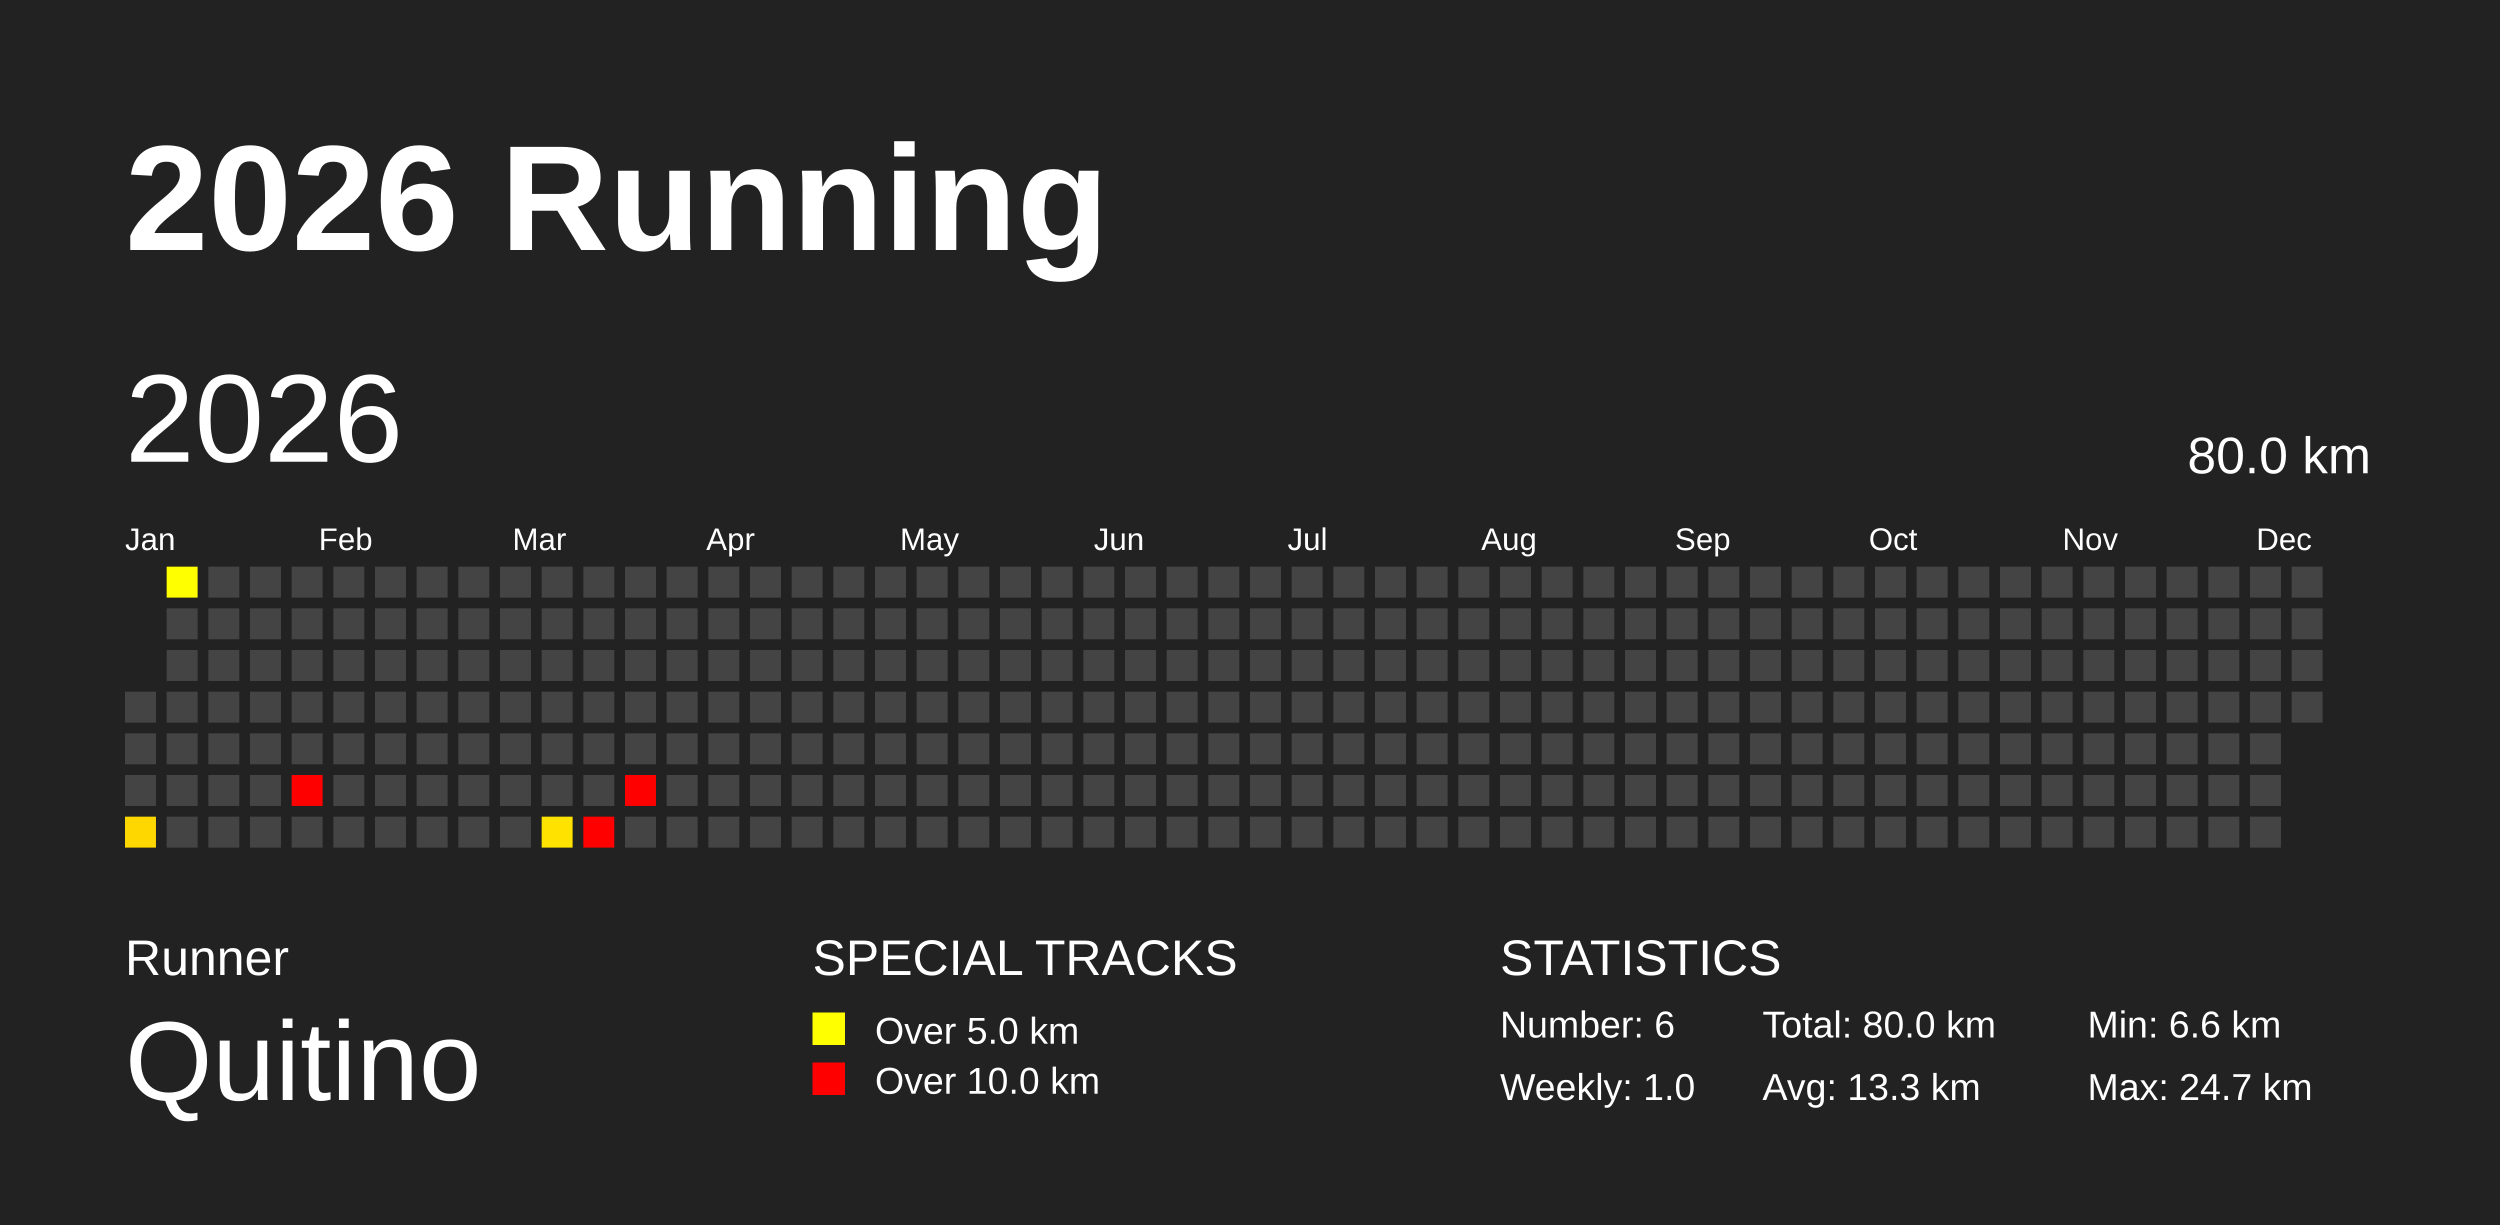
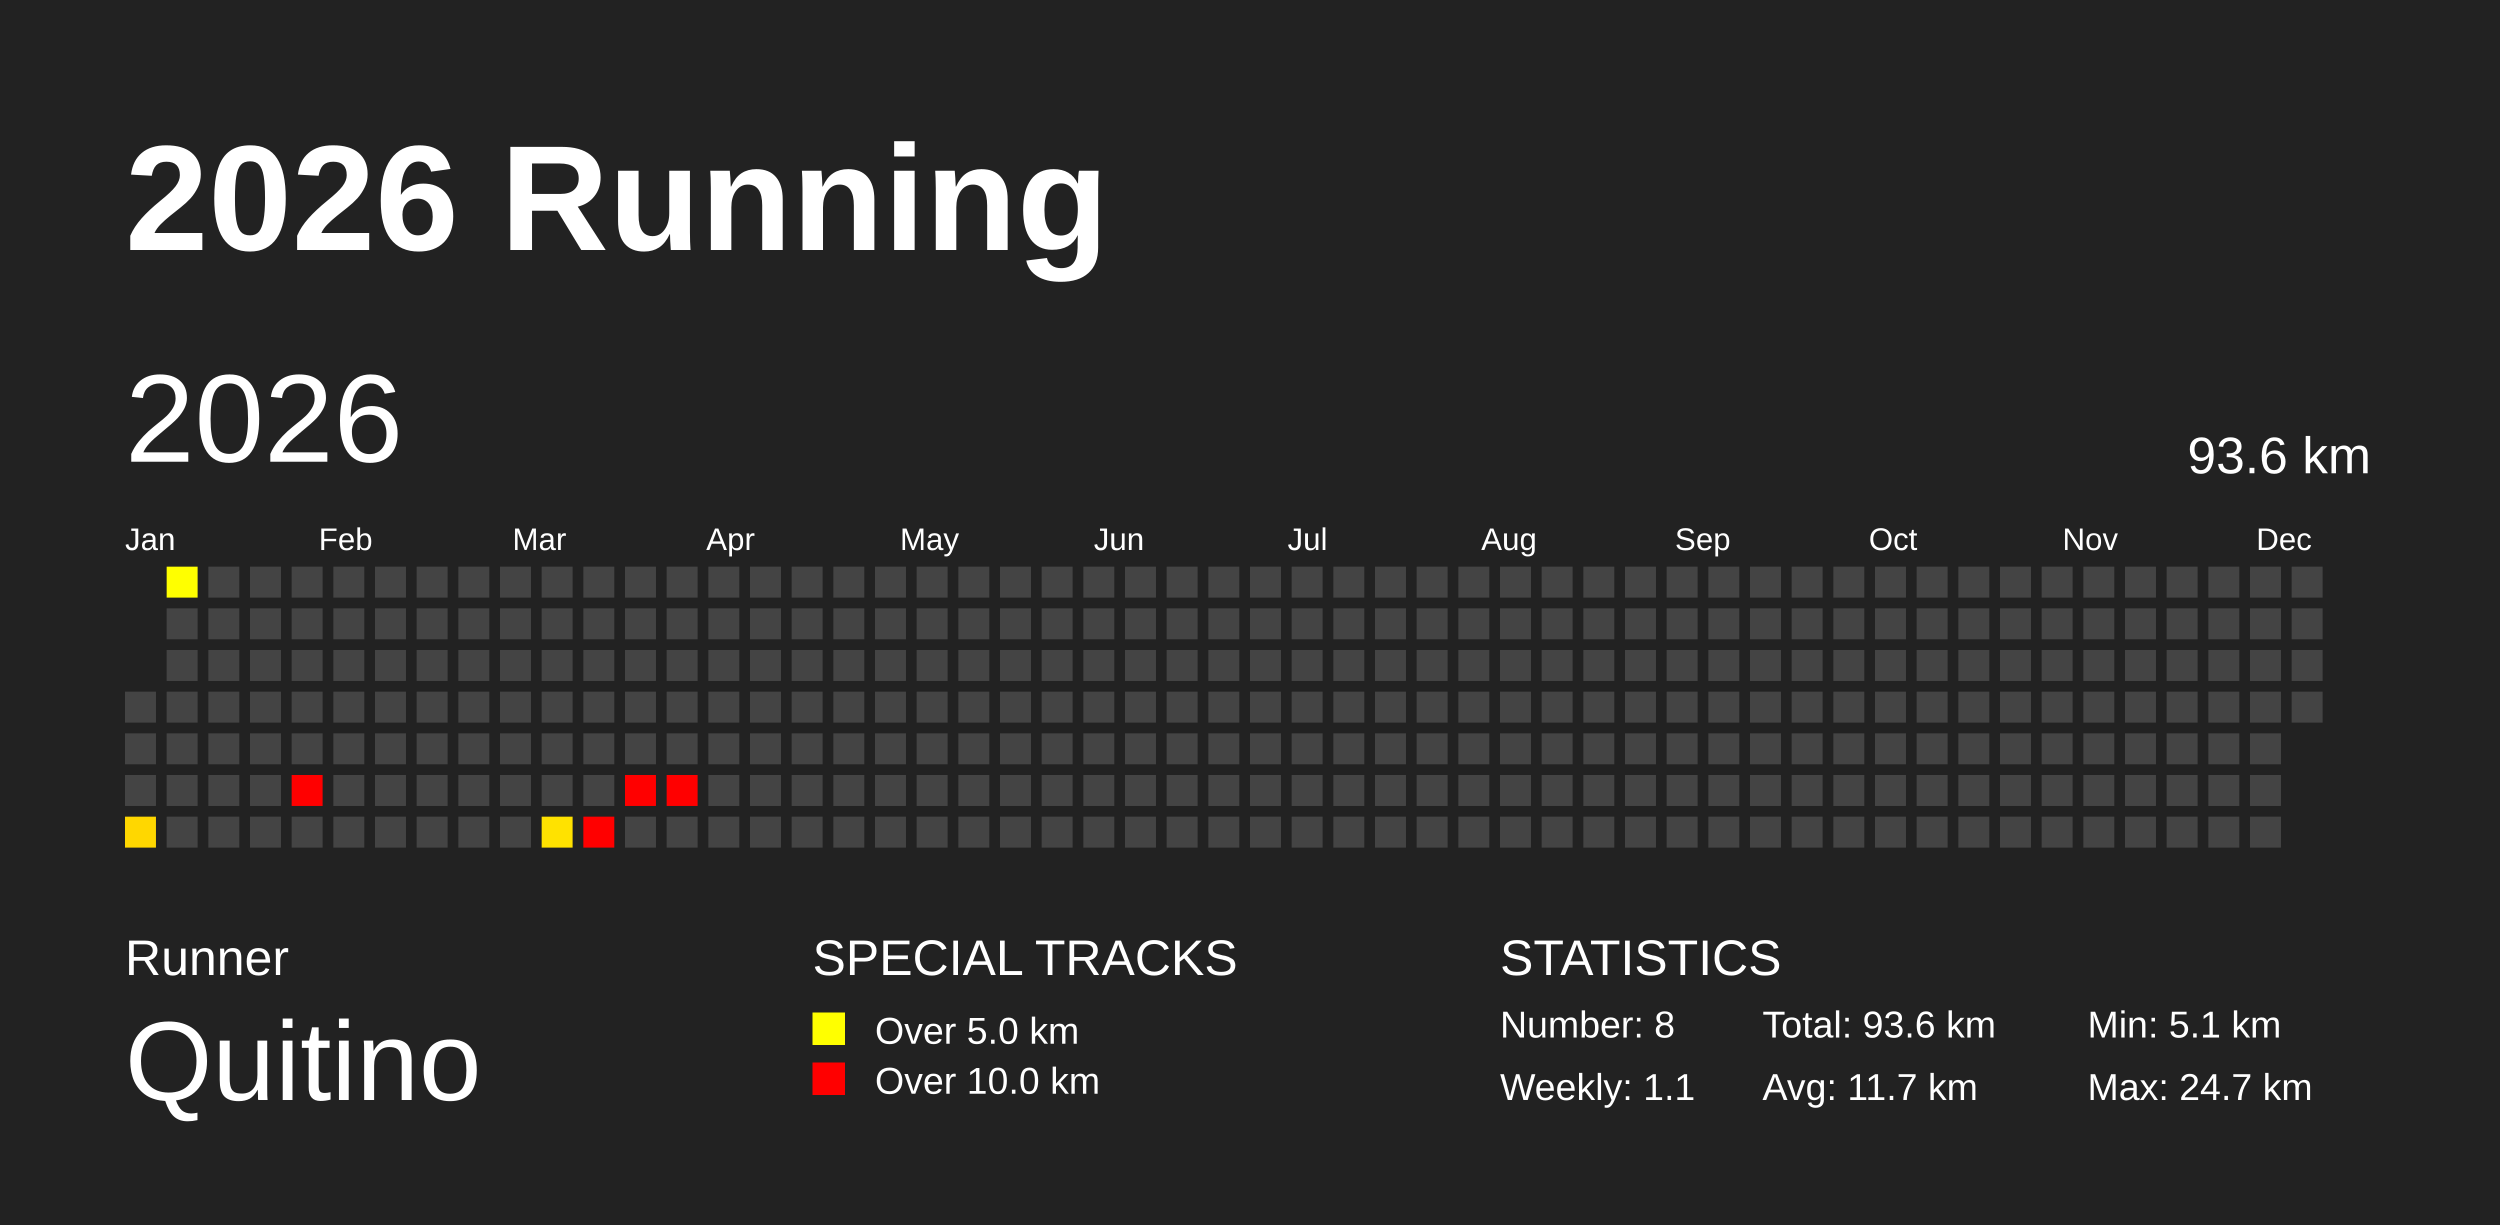
<svg xmlns="http://www.w3.org/2000/svg" baseProfile="full" height="98mm" version="1.1" viewBox="0,0,200,98" width="200mm">
  <defs />
  <rect fill="#222222" height="98" width="200" x="0" y="0" />
  <text fill="#FFFFFF" style="font-size:12px; font-family:Arial; font-weight:bold;" x="10" y="20">2026 Running</text>
  <text fill="#FFFFFF" style="font-size:4px; font-family:Arial" x="10" y="78">Runner</text>
  <text fill="#FFFFFF" style="font-size:9px; font-family:Arial" x="10" y="88">Quitino</text>
  <text fill="#FFFFFF" style="font-size:4px; font-family:Arial" x="65" y="78">SPECIAL TRACKS</text>
  <rect fill="yellow" height="2.6" width="2.6" x="65" y="81" />
  <text fill="#FFFFFF" style="font-size:3px; font-family:Arial" x="70" y="83.5">Over 5.0 km</text>
  <rect fill="red" height="2.6" width="2.6" x="65" y="85" />
  <text fill="#FFFFFF" style="font-size:3px; font-family:Arial" x="70" y="87.5">Over 10.0 km</text>
  <text fill="#FFFFFF" style="font-size:4px; font-family:Arial" x="120" y="78">STATISTICS</text>
-   <text fill="#FFFFFF" style="font-size:3px; font-family:Arial" x="120" y="83">Number: 6</text>
-   <text fill="#FFFFFF" style="font-size:3px; font-family:Arial" x="120" y="88">Weekly: 1.0</text>
-   <text fill="#FFFFFF" style="font-size:3px; font-family:Arial" x="141" y="83">Total: 80.0 km</text>
-   <text fill="#FFFFFF" style="font-size:3px; font-family:Arial" x="141" y="88">Avg: 13.3 km</text>
-   <text fill="#FFFFFF" style="font-size:3px; font-family:Arial" x="167" y="83">Min: 6.6 km</text>
+   <text fill="#FFFFFF" style="font-size:3px; font-family:Arial" x="120" y="83">Number: 8</text>
+   <text fill="#FFFFFF" style="font-size:3px; font-family:Arial" x="120" y="88">Weekly: 1.1</text>
+   <text fill="#FFFFFF" style="font-size:3px; font-family:Arial" x="141" y="83">Total: 93.6 km</text>
+   <text fill="#FFFFFF" style="font-size:3px; font-family:Arial" x="141" y="88">Avg: 11.7 km</text>
+   <text fill="#FFFFFF" style="font-size:3px; font-family:Arial" x="167" y="83">Min: 5.1 km</text>
  <text fill="#FFFFFF" style="font-size:3px; font-family:Arial" x="167" y="88">Max: 24.7 km</text>
  <text dominant-baseline="hanging" fill="#FFFFFF" style="font-size:10.0px; font-family:Arial;" x="10" y="30">2026</text>
-   <text dominant-baseline="hanging" fill="#FFFFFF" style="font-size:4.125px; font-family:Arial;" x="175" y="35">80.0 km</text>
+   <text dominant-baseline="hanging" fill="#FFFFFF" style="font-size:4.125px; font-family:Arial;" x="175" y="35">93.6 km</text>
  <text fill="#FFFFFF" style="font-size:2.5px; font-family:Arial" x="10.0" y="44">Jan</text>
  <text fill="#FFFFFF" style="font-size:2.5px; font-family:Arial" x="25.5" y="44">Feb</text>
  <text fill="#FFFFFF" style="font-size:2.5px; font-family:Arial" x="41.0" y="44">Mar</text>
  <text fill="#FFFFFF" style="font-size:2.5px; font-family:Arial" x="56.5" y="44">Apr</text>
  <text fill="#FFFFFF" style="font-size:2.5px; font-family:Arial" x="72.0" y="44">May</text>
  <text fill="#FFFFFF" style="font-size:2.5px; font-family:Arial" x="87.5" y="44">Jun</text>
  <text fill="#FFFFFF" style="font-size:2.5px; font-family:Arial" x="103.0" y="44">Jul</text>
  <text fill="#FFFFFF" style="font-size:2.5px; font-family:Arial" x="118.5" y="44">Aug</text>
  <text fill="#FFFFFF" style="font-size:2.5px; font-family:Arial" x="134.0" y="44">Sep</text>
  <text fill="#FFFFFF" style="font-size:2.5px; font-family:Arial" x="149.5" y="44">Oct</text>
  <text fill="#FFFFFF" style="font-size:2.5px; font-family:Arial" x="165.0" y="44">Nov</text>
  <text fill="#FFFFFF" style="font-size:2.5px; font-family:Arial" x="180.5" y="44">Dec</text>
  <rect fill="#444444" height="2.476" width="2.476" x="10" y="55.333" />
  <rect fill="#444444" height="2.476" width="2.476" x="10" y="58.667" />
  <rect fill="#444444" height="2.476" width="2.476" x="10" y="62" />
  <rect fill="#ffd700" height="2.476" width="2.476" x="10" y="65.333" />
  <rect fill="#ffff00" height="2.476" width="2.476" x="13.333" y="45.333" />
  <rect fill="#444444" height="2.476" width="2.476" x="13.333" y="48.667" />
  <rect fill="#444444" height="2.476" width="2.476" x="13.333" y="52" />
  <rect fill="#444444" height="2.476" width="2.476" x="13.333" y="55.333" />
  <rect fill="#444444" height="2.476" width="2.476" x="13.333" y="58.667" />
  <rect fill="#444444" height="2.476" width="2.476" x="13.333" y="62" />
  <rect fill="#444444" height="2.476" width="2.476" x="13.333" y="65.333" />
  <rect fill="#444444" height="2.476" width="2.476" x="16.667" y="45.333" />
  <rect fill="#444444" height="2.476" width="2.476" x="16.667" y="48.667" />
  <rect fill="#444444" height="2.476" width="2.476" x="16.667" y="52" />
  <rect fill="#444444" height="2.476" width="2.476" x="16.667" y="55.333" />
  <rect fill="#444444" height="2.476" width="2.476" x="16.667" y="58.667" />
  <rect fill="#444444" height="2.476" width="2.476" x="16.667" y="62" />
  <rect fill="#444444" height="2.476" width="2.476" x="16.667" y="65.333" />
  <rect fill="#444444" height="2.476" width="2.476" x="20.0" y="45.333" />
  <rect fill="#444444" height="2.476" width="2.476" x="20.0" y="48.667" />
  <rect fill="#444444" height="2.476" width="2.476" x="20.0" y="52" />
  <rect fill="#444444" height="2.476" width="2.476" x="20.0" y="55.333" />
  <rect fill="#444444" height="2.476" width="2.476" x="20.0" y="58.667" />
  <rect fill="#444444" height="2.476" width="2.476" x="20.0" y="62" />
  <rect fill="#444444" height="2.476" width="2.476" x="20.0" y="65.333" />
  <rect fill="#444444" height="2.476" width="2.476" x="23.333" y="45.333" />
  <rect fill="#444444" height="2.476" width="2.476" x="23.333" y="48.667" />
  <rect fill="#444444" height="2.476" width="2.476" x="23.333" y="52" />
  <rect fill="#444444" height="2.476" width="2.476" x="23.333" y="55.333" />
  <rect fill="#444444" height="2.476" width="2.476" x="23.333" y="58.667" />
  <rect fill="red" height="2.476" width="2.476" x="23.333" y="62" />
  <rect fill="#444444" height="2.476" width="2.476" x="23.333" y="65.333" />
  <rect fill="#444444" height="2.476" width="2.476" x="26.667" y="45.333" />
  <rect fill="#444444" height="2.476" width="2.476" x="26.667" y="48.667" />
  <rect fill="#444444" height="2.476" width="2.476" x="26.667" y="52" />
  <rect fill="#444444" height="2.476" width="2.476" x="26.667" y="55.333" />
  <rect fill="#444444" height="2.476" width="2.476" x="26.667" y="58.667" />
  <rect fill="#444444" height="2.476" width="2.476" x="26.667" y="62" />
  <rect fill="#444444" height="2.476" width="2.476" x="26.667" y="65.333" />
  <rect fill="#444444" height="2.476" width="2.476" x="30" y="45.333" />
  <rect fill="#444444" height="2.476" width="2.476" x="30" y="48.667" />
  <rect fill="#444444" height="2.476" width="2.476" x="30" y="52" />
  <rect fill="#444444" height="2.476" width="2.476" x="30" y="55.333" />
  <rect fill="#444444" height="2.476" width="2.476" x="30" y="58.667" />
  <rect fill="#444444" height="2.476" width="2.476" x="30" y="62" />
  <rect fill="#444444" height="2.476" width="2.476" x="30" y="65.333" />
  <rect fill="#444444" height="2.476" width="2.476" x="33.333" y="45.333" />
  <rect fill="#444444" height="2.476" width="2.476" x="33.333" y="48.667" />
  <rect fill="#444444" height="2.476" width="2.476" x="33.333" y="52" />
  <rect fill="#444444" height="2.476" width="2.476" x="33.333" y="55.333" />
  <rect fill="#444444" height="2.476" width="2.476" x="33.333" y="58.667" />
  <rect fill="#444444" height="2.476" width="2.476" x="33.333" y="62" />
  <rect fill="#444444" height="2.476" width="2.476" x="33.333" y="65.333" />
  <rect fill="#444444" height="2.476" width="2.476" x="36.667" y="45.333" />
  <rect fill="#444444" height="2.476" width="2.476" x="36.667" y="48.667" />
  <rect fill="#444444" height="2.476" width="2.476" x="36.667" y="52" />
  <rect fill="#444444" height="2.476" width="2.476" x="36.667" y="55.333" />
  <rect fill="#444444" height="2.476" width="2.476" x="36.667" y="58.667" />
  <rect fill="#444444" height="2.476" width="2.476" x="36.667" y="62" />
  <rect fill="#444444" height="2.476" width="2.476" x="36.667" y="65.333" />
  <rect fill="#444444" height="2.476" width="2.476" x="40.0" y="45.333" />
  <rect fill="#444444" height="2.476" width="2.476" x="40.0" y="48.667" />
  <rect fill="#444444" height="2.476" width="2.476" x="40.0" y="52" />
  <rect fill="#444444" height="2.476" width="2.476" x="40.0" y="55.333" />
  <rect fill="#444444" height="2.476" width="2.476" x="40.0" y="58.667" />
  <rect fill="#444444" height="2.476" width="2.476" x="40.0" y="62" />
  <rect fill="#444444" height="2.476" width="2.476" x="40.0" y="65.333" />
  <rect fill="#444444" height="2.476" width="2.476" x="43.333" y="45.333" />
  <rect fill="#444444" height="2.476" width="2.476" x="43.333" y="48.667" />
  <rect fill="#444444" height="2.476" width="2.476" x="43.333" y="52" />
  <rect fill="#444444" height="2.476" width="2.476" x="43.333" y="55.333" />
  <rect fill="#444444" height="2.476" width="2.476" x="43.333" y="58.667" />
  <rect fill="#444444" height="2.476" width="2.476" x="43.333" y="62" />
  <rect fill="#ffe200" height="2.476" width="2.476" x="43.333" y="65.333" />
  <rect fill="#444444" height="2.476" width="2.476" x="46.667" y="45.333" />
  <rect fill="#444444" height="2.476" width="2.476" x="46.667" y="48.667" />
  <rect fill="#444444" height="2.476" width="2.476" x="46.667" y="52" />
  <rect fill="#444444" height="2.476" width="2.476" x="46.667" y="55.333" />
  <rect fill="#444444" height="2.476" width="2.476" x="46.667" y="58.667" />
  <rect fill="#444444" height="2.476" width="2.476" x="46.667" y="62" />
  <rect fill="red" height="2.476" width="2.476" x="46.667" y="65.333" />
  <rect fill="#444444" height="2.476" width="2.476" x="50" y="45.333" />
  <rect fill="#444444" height="2.476" width="2.476" x="50" y="48.667" />
  <rect fill="#444444" height="2.476" width="2.476" x="50" y="52" />
  <rect fill="#444444" height="2.476" width="2.476" x="50" y="55.333" />
  <rect fill="#444444" height="2.476" width="2.476" x="50" y="58.667" />
  <rect fill="red" height="2.476" width="2.476" x="50" y="62" />
  <rect fill="#444444" height="2.476" width="2.476" x="50" y="65.333" />
  <rect fill="#444444" height="2.476" width="2.476" x="53.333" y="45.333" />
  <rect fill="#444444" height="2.476" width="2.476" x="53.333" y="48.667" />
  <rect fill="#444444" height="2.476" width="2.476" x="53.333" y="52" />
  <rect fill="#444444" height="2.476" width="2.476" x="53.333" y="55.333" />
  <rect fill="#444444" height="2.476" width="2.476" x="53.333" y="58.667" />
-   <rect fill="#444444" height="2.476" width="2.476" x="53.333" y="62" />
+   <rect fill="red" height="2.476" width="2.476" x="53.333" y="62" />
  <rect fill="#444444" height="2.476" width="2.476" x="53.333" y="65.333" />
  <rect fill="#444444" height="2.476" width="2.476" x="56.667" y="45.333" />
  <rect fill="#444444" height="2.476" width="2.476" x="56.667" y="48.667" />
  <rect fill="#444444" height="2.476" width="2.476" x="56.667" y="52" />
  <rect fill="#444444" height="2.476" width="2.476" x="56.667" y="55.333" />
  <rect fill="#444444" height="2.476" width="2.476" x="56.667" y="58.667" />
  <rect fill="#444444" height="2.476" width="2.476" x="56.667" y="62" />
  <rect fill="#444444" height="2.476" width="2.476" x="56.667" y="65.333" />
  <rect fill="#444444" height="2.476" width="2.476" x="60" y="45.333" />
  <rect fill="#444444" height="2.476" width="2.476" x="60" y="48.667" />
  <rect fill="#444444" height="2.476" width="2.476" x="60" y="52" />
  <rect fill="#444444" height="2.476" width="2.476" x="60" y="55.333" />
  <rect fill="#444444" height="2.476" width="2.476" x="60" y="58.667" />
  <rect fill="#444444" height="2.476" width="2.476" x="60" y="62" />
  <rect fill="#444444" height="2.476" width="2.476" x="60" y="65.333" />
  <rect fill="#444444" height="2.476" width="2.476" x="63.333" y="45.333" />
  <rect fill="#444444" height="2.476" width="2.476" x="63.333" y="48.667" />
  <rect fill="#444444" height="2.476" width="2.476" x="63.333" y="52" />
  <rect fill="#444444" height="2.476" width="2.476" x="63.333" y="55.333" />
  <rect fill="#444444" height="2.476" width="2.476" x="63.333" y="58.667" />
  <rect fill="#444444" height="2.476" width="2.476" x="63.333" y="62" />
  <rect fill="#444444" height="2.476" width="2.476" x="63.333" y="65.333" />
  <rect fill="#444444" height="2.476" width="2.476" x="66.667" y="45.333" />
  <rect fill="#444444" height="2.476" width="2.476" x="66.667" y="48.667" />
  <rect fill="#444444" height="2.476" width="2.476" x="66.667" y="52" />
  <rect fill="#444444" height="2.476" width="2.476" x="66.667" y="55.333" />
  <rect fill="#444444" height="2.476" width="2.476" x="66.667" y="58.667" />
  <rect fill="#444444" height="2.476" width="2.476" x="66.667" y="62" />
  <rect fill="#444444" height="2.476" width="2.476" x="66.667" y="65.333" />
  <rect fill="#444444" height="2.476" width="2.476" x="70" y="45.333" />
  <rect fill="#444444" height="2.476" width="2.476" x="70" y="48.667" />
  <rect fill="#444444" height="2.476" width="2.476" x="70" y="52" />
  <rect fill="#444444" height="2.476" width="2.476" x="70" y="55.333" />
  <rect fill="#444444" height="2.476" width="2.476" x="70" y="58.667" />
  <rect fill="#444444" height="2.476" width="2.476" x="70" y="62" />
  <rect fill="#444444" height="2.476" width="2.476" x="70" y="65.333" />
  <rect fill="#444444" height="2.476" width="2.476" x="73.333" y="45.333" />
  <rect fill="#444444" height="2.476" width="2.476" x="73.333" y="48.667" />
  <rect fill="#444444" height="2.476" width="2.476" x="73.333" y="52" />
  <rect fill="#444444" height="2.476" width="2.476" x="73.333" y="55.333" />
  <rect fill="#444444" height="2.476" width="2.476" x="73.333" y="58.667" />
  <rect fill="#444444" height="2.476" width="2.476" x="73.333" y="62" />
  <rect fill="#444444" height="2.476" width="2.476" x="73.333" y="65.333" />
  <rect fill="#444444" height="2.476" width="2.476" x="76.667" y="45.333" />
  <rect fill="#444444" height="2.476" width="2.476" x="76.667" y="48.667" />
  <rect fill="#444444" height="2.476" width="2.476" x="76.667" y="52" />
  <rect fill="#444444" height="2.476" width="2.476" x="76.667" y="55.333" />
  <rect fill="#444444" height="2.476" width="2.476" x="76.667" y="58.667" />
  <rect fill="#444444" height="2.476" width="2.476" x="76.667" y="62" />
  <rect fill="#444444" height="2.476" width="2.476" x="76.667" y="65.333" />
  <rect fill="#444444" height="2.476" width="2.476" x="80.0" y="45.333" />
  <rect fill="#444444" height="2.476" width="2.476" x="80.0" y="48.667" />
  <rect fill="#444444" height="2.476" width="2.476" x="80.0" y="52" />
  <rect fill="#444444" height="2.476" width="2.476" x="80.0" y="55.333" />
  <rect fill="#444444" height="2.476" width="2.476" x="80.0" y="58.667" />
  <rect fill="#444444" height="2.476" width="2.476" x="80.0" y="62" />
  <rect fill="#444444" height="2.476" width="2.476" x="80.0" y="65.333" />
  <rect fill="#444444" height="2.476" width="2.476" x="83.333" y="45.333" />
  <rect fill="#444444" height="2.476" width="2.476" x="83.333" y="48.667" />
  <rect fill="#444444" height="2.476" width="2.476" x="83.333" y="52" />
  <rect fill="#444444" height="2.476" width="2.476" x="83.333" y="55.333" />
  <rect fill="#444444" height="2.476" width="2.476" x="83.333" y="58.667" />
  <rect fill="#444444" height="2.476" width="2.476" x="83.333" y="62" />
  <rect fill="#444444" height="2.476" width="2.476" x="83.333" y="65.333" />
  <rect fill="#444444" height="2.476" width="2.476" x="86.667" y="45.333" />
  <rect fill="#444444" height="2.476" width="2.476" x="86.667" y="48.667" />
  <rect fill="#444444" height="2.476" width="2.476" x="86.667" y="52" />
  <rect fill="#444444" height="2.476" width="2.476" x="86.667" y="55.333" />
  <rect fill="#444444" height="2.476" width="2.476" x="86.667" y="58.667" />
  <rect fill="#444444" height="2.476" width="2.476" x="86.667" y="62" />
  <rect fill="#444444" height="2.476" width="2.476" x="86.667" y="65.333" />
  <rect fill="#444444" height="2.476" width="2.476" x="90" y="45.333" />
  <rect fill="#444444" height="2.476" width="2.476" x="90" y="48.667" />
  <rect fill="#444444" height="2.476" width="2.476" x="90" y="52" />
  <rect fill="#444444" height="2.476" width="2.476" x="90" y="55.333" />
  <rect fill="#444444" height="2.476" width="2.476" x="90" y="58.667" />
  <rect fill="#444444" height="2.476" width="2.476" x="90" y="62" />
  <rect fill="#444444" height="2.476" width="2.476" x="90" y="65.333" />
  <rect fill="#444444" height="2.476" width="2.476" x="93.333" y="45.333" />
  <rect fill="#444444" height="2.476" width="2.476" x="93.333" y="48.667" />
  <rect fill="#444444" height="2.476" width="2.476" x="93.333" y="52" />
  <rect fill="#444444" height="2.476" width="2.476" x="93.333" y="55.333" />
  <rect fill="#444444" height="2.476" width="2.476" x="93.333" y="58.667" />
  <rect fill="#444444" height="2.476" width="2.476" x="93.333" y="62" />
  <rect fill="#444444" height="2.476" width="2.476" x="93.333" y="65.333" />
  <rect fill="#444444" height="2.476" width="2.476" x="96.667" y="45.333" />
  <rect fill="#444444" height="2.476" width="2.476" x="96.667" y="48.667" />
  <rect fill="#444444" height="2.476" width="2.476" x="96.667" y="52" />
  <rect fill="#444444" height="2.476" width="2.476" x="96.667" y="55.333" />
  <rect fill="#444444" height="2.476" width="2.476" x="96.667" y="58.667" />
  <rect fill="#444444" height="2.476" width="2.476" x="96.667" y="62" />
  <rect fill="#444444" height="2.476" width="2.476" x="96.667" y="65.333" />
  <rect fill="#444444" height="2.476" width="2.476" x="100" y="45.333" />
  <rect fill="#444444" height="2.476" width="2.476" x="100" y="48.667" />
  <rect fill="#444444" height="2.476" width="2.476" x="100" y="52" />
  <rect fill="#444444" height="2.476" width="2.476" x="100" y="55.333" />
  <rect fill="#444444" height="2.476" width="2.476" x="100" y="58.667" />
  <rect fill="#444444" height="2.476" width="2.476" x="100" y="62" />
  <rect fill="#444444" height="2.476" width="2.476" x="100" y="65.333" />
  <rect fill="#444444" height="2.476" width="2.476" x="103.333" y="45.333" />
  <rect fill="#444444" height="2.476" width="2.476" x="103.333" y="48.667" />
  <rect fill="#444444" height="2.476" width="2.476" x="103.333" y="52" />
  <rect fill="#444444" height="2.476" width="2.476" x="103.333" y="55.333" />
  <rect fill="#444444" height="2.476" width="2.476" x="103.333" y="58.667" />
  <rect fill="#444444" height="2.476" width="2.476" x="103.333" y="62" />
  <rect fill="#444444" height="2.476" width="2.476" x="103.333" y="65.333" />
  <rect fill="#444444" height="2.476" width="2.476" x="106.667" y="45.333" />
  <rect fill="#444444" height="2.476" width="2.476" x="106.667" y="48.667" />
  <rect fill="#444444" height="2.476" width="2.476" x="106.667" y="52" />
  <rect fill="#444444" height="2.476" width="2.476" x="106.667" y="55.333" />
  <rect fill="#444444" height="2.476" width="2.476" x="106.667" y="58.667" />
  <rect fill="#444444" height="2.476" width="2.476" x="106.667" y="62" />
  <rect fill="#444444" height="2.476" width="2.476" x="106.667" y="65.333" />
  <rect fill="#444444" height="2.476" width="2.476" x="110" y="45.333" />
  <rect fill="#444444" height="2.476" width="2.476" x="110" y="48.667" />
  <rect fill="#444444" height="2.476" width="2.476" x="110" y="52" />
  <rect fill="#444444" height="2.476" width="2.476" x="110" y="55.333" />
  <rect fill="#444444" height="2.476" width="2.476" x="110" y="58.667" />
  <rect fill="#444444" height="2.476" width="2.476" x="110" y="62" />
  <rect fill="#444444" height="2.476" width="2.476" x="110" y="65.333" />
  <rect fill="#444444" height="2.476" width="2.476" x="113.333" y="45.333" />
  <rect fill="#444444" height="2.476" width="2.476" x="113.333" y="48.667" />
  <rect fill="#444444" height="2.476" width="2.476" x="113.333" y="52" />
  <rect fill="#444444" height="2.476" width="2.476" x="113.333" y="55.333" />
  <rect fill="#444444" height="2.476" width="2.476" x="113.333" y="58.667" />
  <rect fill="#444444" height="2.476" width="2.476" x="113.333" y="62" />
  <rect fill="#444444" height="2.476" width="2.476" x="113.333" y="65.333" />
  <rect fill="#444444" height="2.476" width="2.476" x="116.667" y="45.333" />
  <rect fill="#444444" height="2.476" width="2.476" x="116.667" y="48.667" />
  <rect fill="#444444" height="2.476" width="2.476" x="116.667" y="52" />
  <rect fill="#444444" height="2.476" width="2.476" x="116.667" y="55.333" />
  <rect fill="#444444" height="2.476" width="2.476" x="116.667" y="58.667" />
  <rect fill="#444444" height="2.476" width="2.476" x="116.667" y="62" />
  <rect fill="#444444" height="2.476" width="2.476" x="116.667" y="65.333" />
  <rect fill="#444444" height="2.476" width="2.476" x="120" y="45.333" />
  <rect fill="#444444" height="2.476" width="2.476" x="120" y="48.667" />
  <rect fill="#444444" height="2.476" width="2.476" x="120" y="52" />
  <rect fill="#444444" height="2.476" width="2.476" x="120" y="55.333" />
  <rect fill="#444444" height="2.476" width="2.476" x="120" y="58.667" />
  <rect fill="#444444" height="2.476" width="2.476" x="120" y="62" />
  <rect fill="#444444" height="2.476" width="2.476" x="120" y="65.333" />
  <rect fill="#444444" height="2.476" width="2.476" x="123.333" y="45.333" />
  <rect fill="#444444" height="2.476" width="2.476" x="123.333" y="48.667" />
  <rect fill="#444444" height="2.476" width="2.476" x="123.333" y="52" />
  <rect fill="#444444" height="2.476" width="2.476" x="123.333" y="55.333" />
  <rect fill="#444444" height="2.476" width="2.476" x="123.333" y="58.667" />
  <rect fill="#444444" height="2.476" width="2.476" x="123.333" y="62" />
  <rect fill="#444444" height="2.476" width="2.476" x="123.333" y="65.333" />
  <rect fill="#444444" height="2.476" width="2.476" x="126.667" y="45.333" />
  <rect fill="#444444" height="2.476" width="2.476" x="126.667" y="48.667" />
  <rect fill="#444444" height="2.476" width="2.476" x="126.667" y="52" />
  <rect fill="#444444" height="2.476" width="2.476" x="126.667" y="55.333" />
  <rect fill="#444444" height="2.476" width="2.476" x="126.667" y="58.667" />
  <rect fill="#444444" height="2.476" width="2.476" x="126.667" y="62" />
  <rect fill="#444444" height="2.476" width="2.476" x="126.667" y="65.333" />
  <rect fill="#444444" height="2.476" width="2.476" x="130" y="45.333" />
  <rect fill="#444444" height="2.476" width="2.476" x="130" y="48.667" />
  <rect fill="#444444" height="2.476" width="2.476" x="130" y="52" />
  <rect fill="#444444" height="2.476" width="2.476" x="130" y="55.333" />
  <rect fill="#444444" height="2.476" width="2.476" x="130" y="58.667" />
  <rect fill="#444444" height="2.476" width="2.476" x="130" y="62" />
  <rect fill="#444444" height="2.476" width="2.476" x="130" y="65.333" />
  <rect fill="#444444" height="2.476" width="2.476" x="133.333" y="45.333" />
  <rect fill="#444444" height="2.476" width="2.476" x="133.333" y="48.667" />
  <rect fill="#444444" height="2.476" width="2.476" x="133.333" y="52" />
  <rect fill="#444444" height="2.476" width="2.476" x="133.333" y="55.333" />
  <rect fill="#444444" height="2.476" width="2.476" x="133.333" y="58.667" />
  <rect fill="#444444" height="2.476" width="2.476" x="133.333" y="62" />
  <rect fill="#444444" height="2.476" width="2.476" x="133.333" y="65.333" />
  <rect fill="#444444" height="2.476" width="2.476" x="136.667" y="45.333" />
  <rect fill="#444444" height="2.476" width="2.476" x="136.667" y="48.667" />
  <rect fill="#444444" height="2.476" width="2.476" x="136.667" y="52" />
  <rect fill="#444444" height="2.476" width="2.476" x="136.667" y="55.333" />
  <rect fill="#444444" height="2.476" width="2.476" x="136.667" y="58.667" />
  <rect fill="#444444" height="2.476" width="2.476" x="136.667" y="62" />
  <rect fill="#444444" height="2.476" width="2.476" x="136.667" y="65.333" />
  <rect fill="#444444" height="2.476" width="2.476" x="140" y="45.333" />
  <rect fill="#444444" height="2.476" width="2.476" x="140" y="48.667" />
  <rect fill="#444444" height="2.476" width="2.476" x="140" y="52" />
  <rect fill="#444444" height="2.476" width="2.476" x="140" y="55.333" />
  <rect fill="#444444" height="2.476" width="2.476" x="140" y="58.667" />
  <rect fill="#444444" height="2.476" width="2.476" x="140" y="62" />
  <rect fill="#444444" height="2.476" width="2.476" x="140" y="65.333" />
  <rect fill="#444444" height="2.476" width="2.476" x="143.333" y="45.333" />
  <rect fill="#444444" height="2.476" width="2.476" x="143.333" y="48.667" />
  <rect fill="#444444" height="2.476" width="2.476" x="143.333" y="52" />
  <rect fill="#444444" height="2.476" width="2.476" x="143.333" y="55.333" />
  <rect fill="#444444" height="2.476" width="2.476" x="143.333" y="58.667" />
  <rect fill="#444444" height="2.476" width="2.476" x="143.333" y="62" />
  <rect fill="#444444" height="2.476" width="2.476" x="143.333" y="65.333" />
  <rect fill="#444444" height="2.476" width="2.476" x="146.667" y="45.333" />
  <rect fill="#444444" height="2.476" width="2.476" x="146.667" y="48.667" />
  <rect fill="#444444" height="2.476" width="2.476" x="146.667" y="52" />
  <rect fill="#444444" height="2.476" width="2.476" x="146.667" y="55.333" />
  <rect fill="#444444" height="2.476" width="2.476" x="146.667" y="58.667" />
  <rect fill="#444444" height="2.476" width="2.476" x="146.667" y="62" />
  <rect fill="#444444" height="2.476" width="2.476" x="146.667" y="65.333" />
  <rect fill="#444444" height="2.476" width="2.476" x="150.0" y="45.333" />
  <rect fill="#444444" height="2.476" width="2.476" x="150.0" y="48.667" />
  <rect fill="#444444" height="2.476" width="2.476" x="150.0" y="52" />
  <rect fill="#444444" height="2.476" width="2.476" x="150.0" y="55.333" />
  <rect fill="#444444" height="2.476" width="2.476" x="150.0" y="58.667" />
  <rect fill="#444444" height="2.476" width="2.476" x="150.0" y="62" />
  <rect fill="#444444" height="2.476" width="2.476" x="150.0" y="65.333" />
  <rect fill="#444444" height="2.476" width="2.476" x="153.333" y="45.333" />
  <rect fill="#444444" height="2.476" width="2.476" x="153.333" y="48.667" />
  <rect fill="#444444" height="2.476" width="2.476" x="153.333" y="52" />
  <rect fill="#444444" height="2.476" width="2.476" x="153.333" y="55.333" />
  <rect fill="#444444" height="2.476" width="2.476" x="153.333" y="58.667" />
  <rect fill="#444444" height="2.476" width="2.476" x="153.333" y="62" />
  <rect fill="#444444" height="2.476" width="2.476" x="153.333" y="65.333" />
  <rect fill="#444444" height="2.476" width="2.476" x="156.667" y="45.333" />
  <rect fill="#444444" height="2.476" width="2.476" x="156.667" y="48.667" />
  <rect fill="#444444" height="2.476" width="2.476" x="156.667" y="52" />
  <rect fill="#444444" height="2.476" width="2.476" x="156.667" y="55.333" />
  <rect fill="#444444" height="2.476" width="2.476" x="156.667" y="58.667" />
  <rect fill="#444444" height="2.476" width="2.476" x="156.667" y="62" />
  <rect fill="#444444" height="2.476" width="2.476" x="156.667" y="65.333" />
  <rect fill="#444444" height="2.476" width="2.476" x="160" y="45.333" />
  <rect fill="#444444" height="2.476" width="2.476" x="160" y="48.667" />
  <rect fill="#444444" height="2.476" width="2.476" x="160" y="52" />
  <rect fill="#444444" height="2.476" width="2.476" x="160" y="55.333" />
  <rect fill="#444444" height="2.476" width="2.476" x="160" y="58.667" />
  <rect fill="#444444" height="2.476" width="2.476" x="160" y="62" />
  <rect fill="#444444" height="2.476" width="2.476" x="160" y="65.333" />
  <rect fill="#444444" height="2.476" width="2.476" x="163.333" y="45.333" />
  <rect fill="#444444" height="2.476" width="2.476" x="163.333" y="48.667" />
  <rect fill="#444444" height="2.476" width="2.476" x="163.333" y="52" />
  <rect fill="#444444" height="2.476" width="2.476" x="163.333" y="55.333" />
  <rect fill="#444444" height="2.476" width="2.476" x="163.333" y="58.667" />
  <rect fill="#444444" height="2.476" width="2.476" x="163.333" y="62" />
  <rect fill="#444444" height="2.476" width="2.476" x="163.333" y="65.333" />
  <rect fill="#444444" height="2.476" width="2.476" x="166.667" y="45.333" />
  <rect fill="#444444" height="2.476" width="2.476" x="166.667" y="48.667" />
  <rect fill="#444444" height="2.476" width="2.476" x="166.667" y="52" />
  <rect fill="#444444" height="2.476" width="2.476" x="166.667" y="55.333" />
  <rect fill="#444444" height="2.476" width="2.476" x="166.667" y="58.667" />
  <rect fill="#444444" height="2.476" width="2.476" x="166.667" y="62" />
  <rect fill="#444444" height="2.476" width="2.476" x="166.667" y="65.333" />
  <rect fill="#444444" height="2.476" width="2.476" x="170" y="45.333" />
  <rect fill="#444444" height="2.476" width="2.476" x="170" y="48.667" />
  <rect fill="#444444" height="2.476" width="2.476" x="170" y="52" />
  <rect fill="#444444" height="2.476" width="2.476" x="170" y="55.333" />
  <rect fill="#444444" height="2.476" width="2.476" x="170" y="58.667" />
  <rect fill="#444444" height="2.476" width="2.476" x="170" y="62" />
  <rect fill="#444444" height="2.476" width="2.476" x="170" y="65.333" />
  <rect fill="#444444" height="2.476" width="2.476" x="173.333" y="45.333" />
  <rect fill="#444444" height="2.476" width="2.476" x="173.333" y="48.667" />
  <rect fill="#444444" height="2.476" width="2.476" x="173.333" y="52" />
  <rect fill="#444444" height="2.476" width="2.476" x="173.333" y="55.333" />
  <rect fill="#444444" height="2.476" width="2.476" x="173.333" y="58.667" />
  <rect fill="#444444" height="2.476" width="2.476" x="173.333" y="62" />
  <rect fill="#444444" height="2.476" width="2.476" x="173.333" y="65.333" />
  <rect fill="#444444" height="2.476" width="2.476" x="176.667" y="45.333" />
  <rect fill="#444444" height="2.476" width="2.476" x="176.667" y="48.667" />
  <rect fill="#444444" height="2.476" width="2.476" x="176.667" y="52" />
  <rect fill="#444444" height="2.476" width="2.476" x="176.667" y="55.333" />
  <rect fill="#444444" height="2.476" width="2.476" x="176.667" y="58.667" />
  <rect fill="#444444" height="2.476" width="2.476" x="176.667" y="62" />
  <rect fill="#444444" height="2.476" width="2.476" x="176.667" y="65.333" />
  <rect fill="#444444" height="2.476" width="2.476" x="180" y="45.333" />
  <rect fill="#444444" height="2.476" width="2.476" x="180" y="48.667" />
  <rect fill="#444444" height="2.476" width="2.476" x="180" y="52" />
  <rect fill="#444444" height="2.476" width="2.476" x="180" y="55.333" />
  <rect fill="#444444" height="2.476" width="2.476" x="180" y="58.667" />
  <rect fill="#444444" height="2.476" width="2.476" x="180" y="62" />
  <rect fill="#444444" height="2.476" width="2.476" x="180" y="65.333" />
  <rect fill="#444444" height="2.476" width="2.476" x="183.333" y="45.333" />
  <rect fill="#444444" height="2.476" width="2.476" x="183.333" y="48.667" />
  <rect fill="#444444" height="2.476" width="2.476" x="183.333" y="52" />
  <rect fill="#444444" height="2.476" width="2.476" x="183.333" y="55.333" />
</svg>
